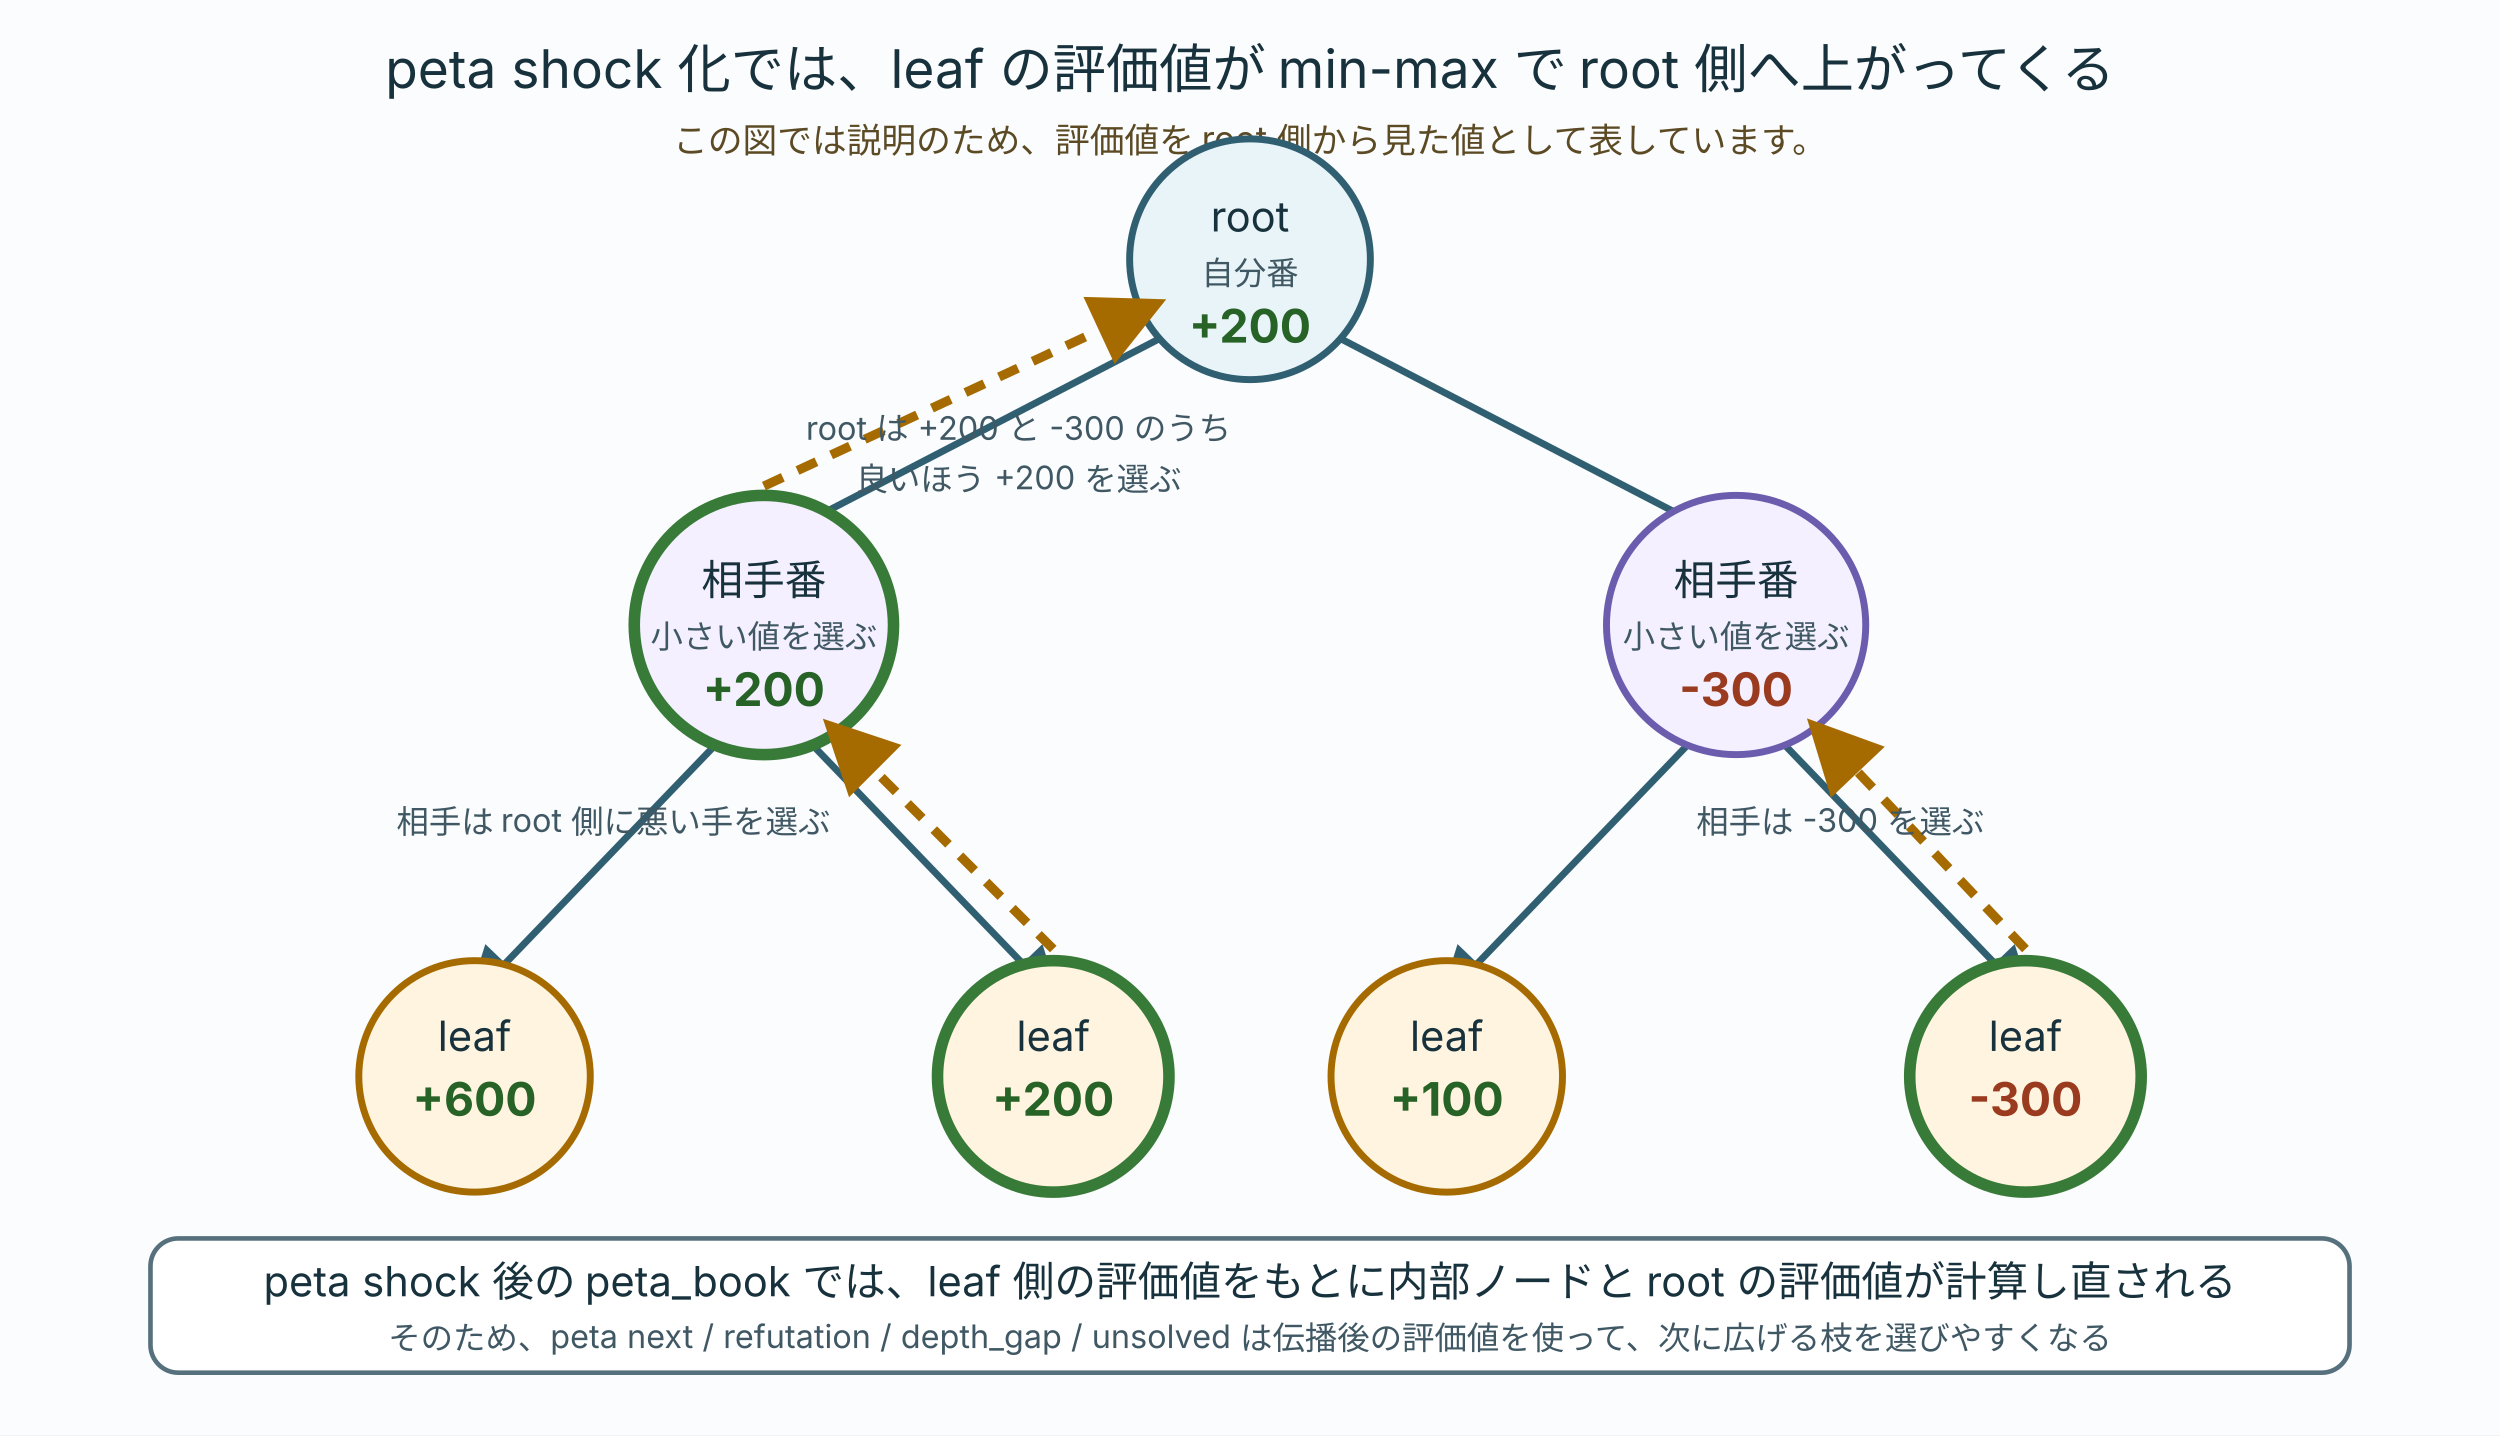
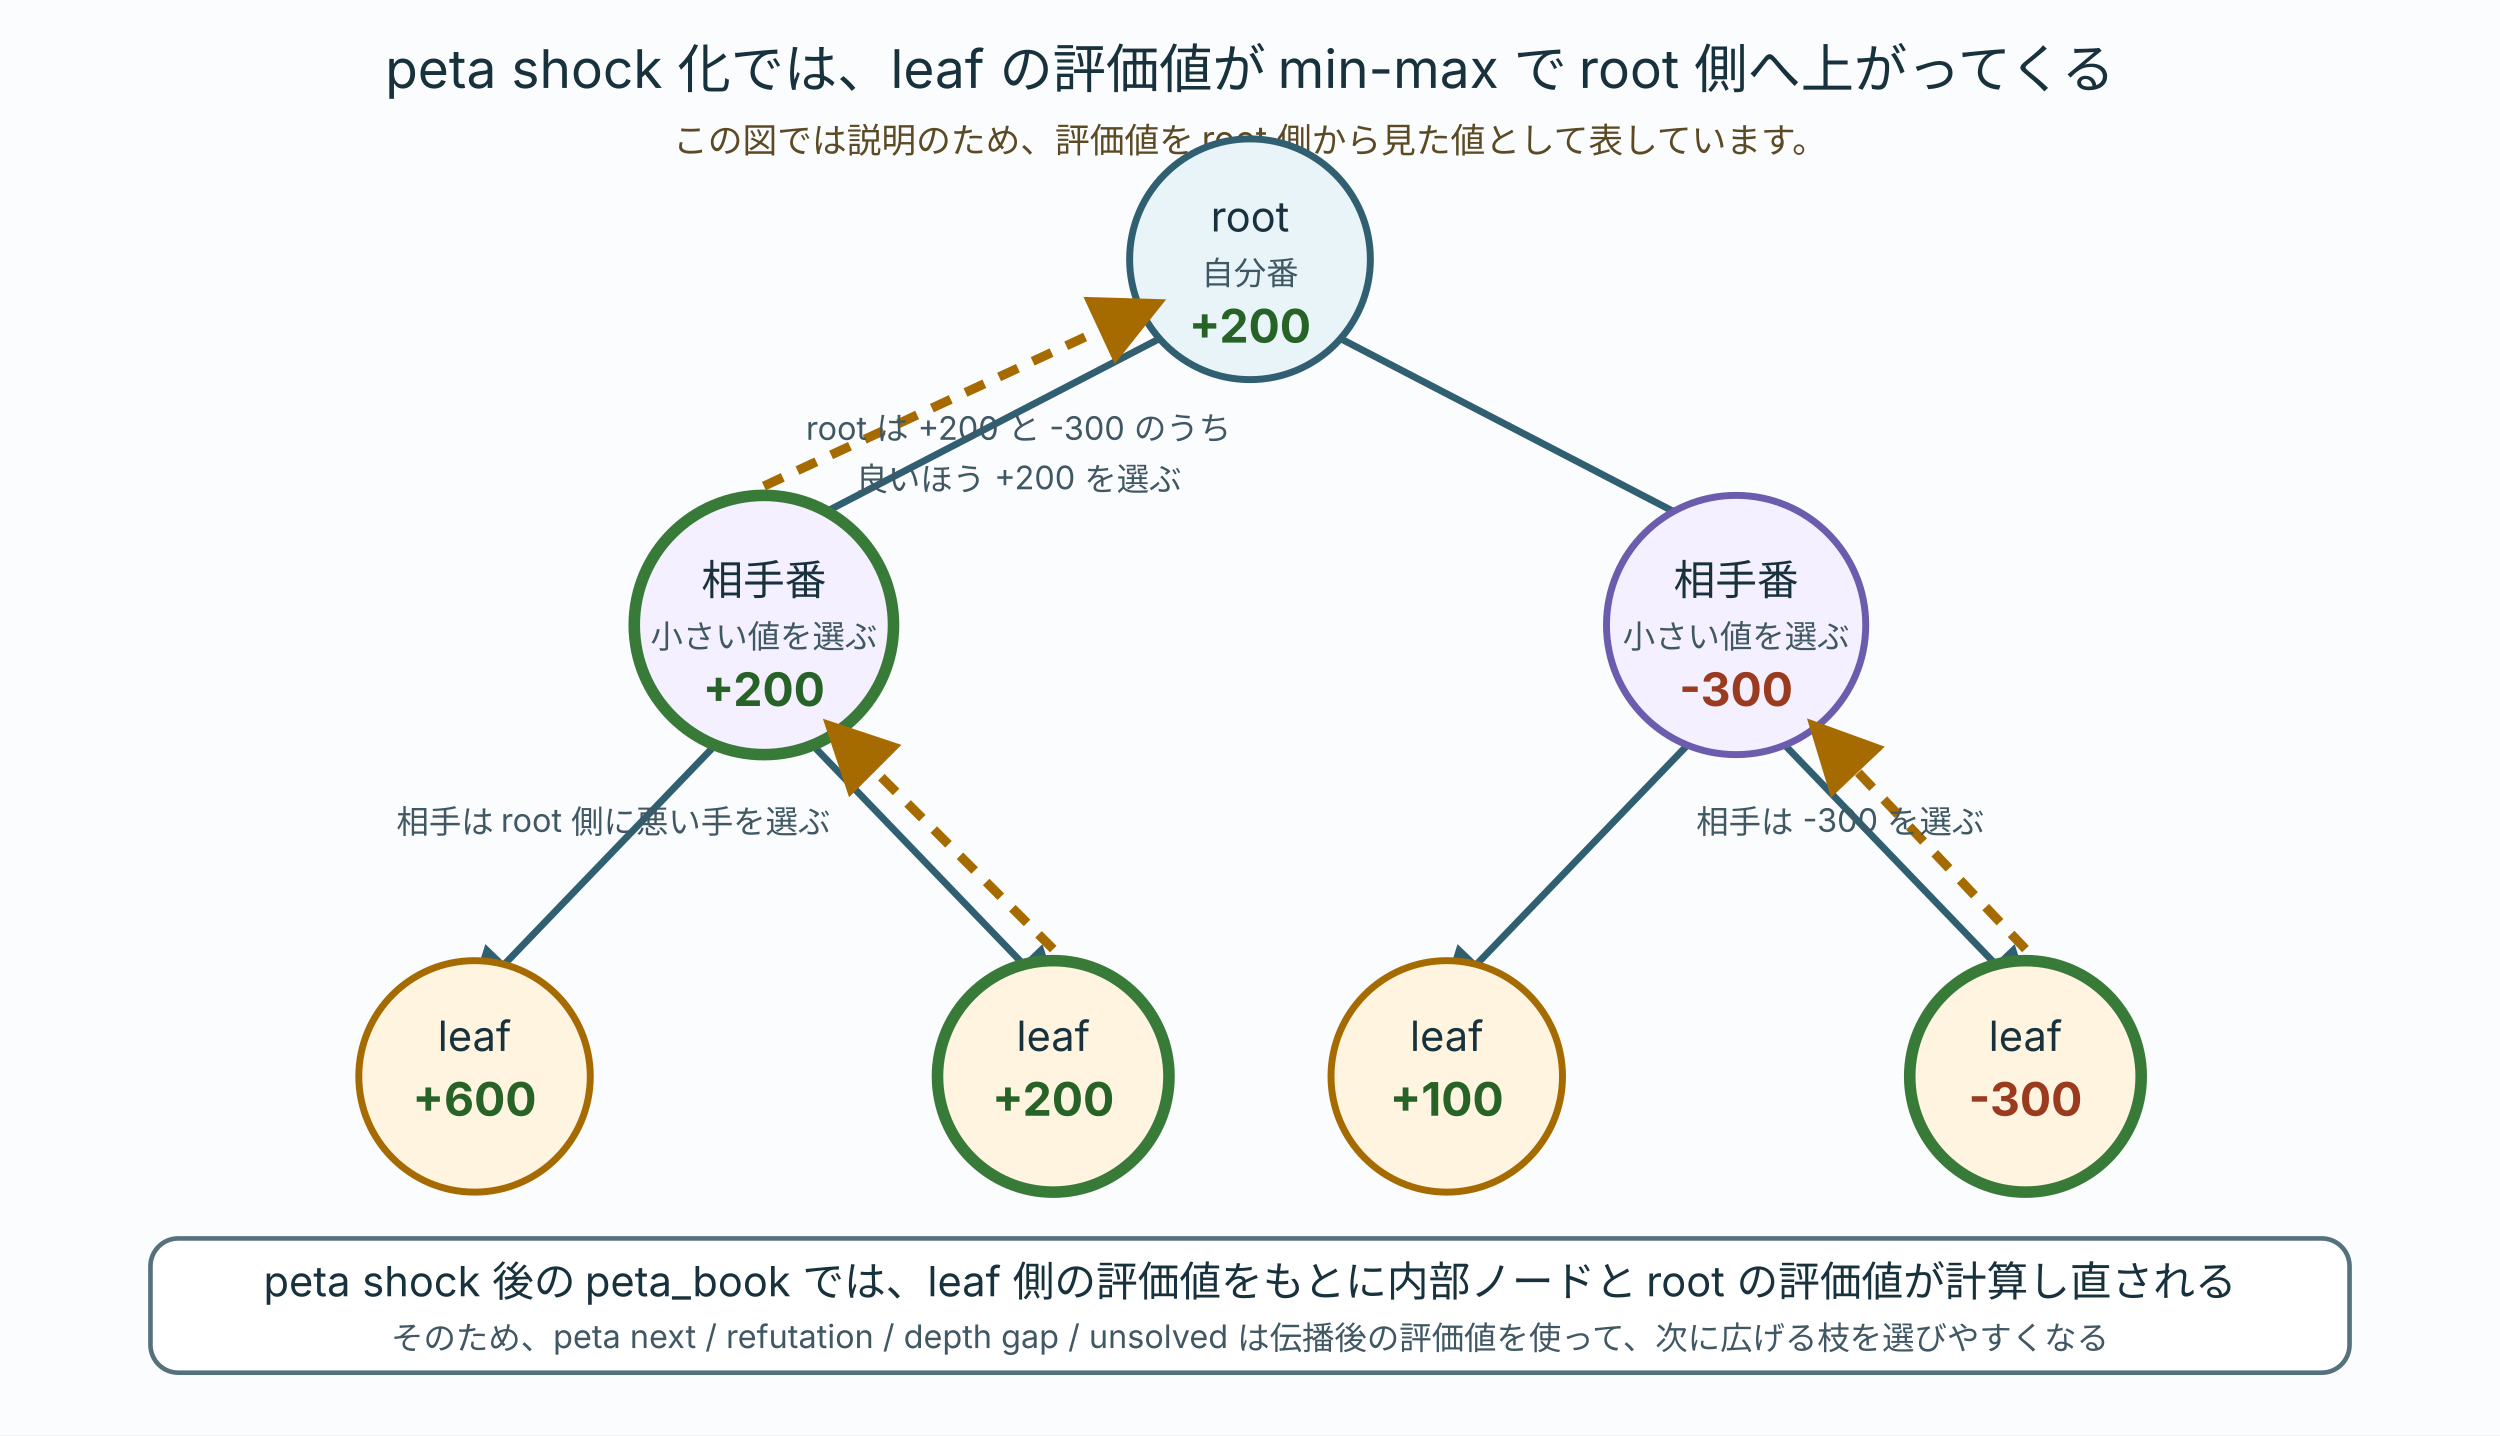
<svg xmlns="http://www.w3.org/2000/svg" width="1080" height="620" viewBox="0 0 1080 620" role="img" aria-labelledby="title desc">
  <defs>
    <marker id="arrowUp" viewBox="0 0 10 10" refX="8" refY="5" markerWidth="8" markerHeight="8" orient="auto-start-reverse">
      <path d="M 0 0 L 10 5 L 0 10 z" fill="#a66b00" />
    </marker>
    <marker id="arrowDown" viewBox="0 0 10 10" refX="8" refY="5" markerWidth="8" markerHeight="8" orient="auto-start-reverse">
      <path d="M 0 0 L 10 5 L 0 10 z" fill="#315f72" />
    </marker>
    <style>
      .bg { fill: #fbfcfd; }
      .edge { stroke: #315f72; stroke-width: 3; fill: none; marker-end: url(#arrowDown); }
      .prop { stroke: #a66b00; stroke-width: 4; fill: none; marker-end: url(#arrowUp); stroke-dasharray: 9 7; }
      .node { fill: #ffffff; stroke: #315f72; stroke-width: 2; }
      .root { fill: #e8f4f8; stroke: #315f72; stroke-width: 3; }
      .opponent { fill: #f4f0ff; stroke: #6b5cad; stroke-width: 3; }
      .leaf { fill: #fff4df; stroke: #a66b00; stroke-width: 3; }
      .chosen { stroke: #387a38; stroke-width: 5; }
      .box { fill: #ffffff; stroke: #56707d; stroke-width: 2; }
      .text { font-family: -apple-system, BlinkMacSystemFont, "Segoe UI", sans-serif; fill: #18323d; font-size: 18px; text-anchor: middle; }
      .small { font-size: 14px; fill: #405864; }
      .note { font-size: 15px; fill: #5b4a24; }
      .score { font-size: 20px; font-weight: 700; fill: #18323d; }
      .good { fill: #276227; }
      .bad { fill: #9a3b20; }
      .mono { font-family: ui-monospace, SFMono-Regular, Menlo, Consolas, monospace; font-size: 14px; fill: #405864; }
    </style>
  </defs>
  <rect class="bg" x="0" y="0" width="1080" height="620" />
  <text class="text" x="540" y="38" style="font-size:23px">peta shock 化では、leaf の評価値が min-max で root 側へ上がってくる</text>
  <text class="text note" x="540" y="66">この図では説明のため、評価値を root 側から見た値として表しています。</text>
  <path class="edge" d="M 540 126 L 330 235" />
  <path class="edge" d="M 540 126 L 750 235" />
  <path class="edge" d="M 330 300 L 205 430" />
  <path class="edge" d="M 330 300 L 455 430" />
  <path class="edge" d="M 750 300 L 625 430" />
  <path class="edge" d="M 750 300 L 875 430" />
  <circle class="node root" cx="540" cy="112" r="52" />
  <text class="text" x="540" y="100">root</text>
  <text class="text small" x="540" y="123">自分番</text>
  <text class="text score good" x="540" y="148">+200</text>
  <circle class="node opponent chosen" cx="330" cy="270" r="56" />
  <text class="text" x="330" y="257">相手番</text>
  <text class="text small" x="330" y="280">小さい値を選ぶ</text>
  <text class="text score good" x="330" y="305">+200</text>
  <circle class="node opponent" cx="750" cy="270" r="56" />
  <text class="text" x="750" y="257">相手番</text>
  <text class="text small" x="750" y="280">小さい値を選ぶ</text>
  <text class="text score bad" x="750" y="305">-300</text>
  <circle class="node leaf" cx="205" cy="465" r="50" />
  <text class="text" x="205" y="454">leaf</text>
  <text class="text score good" x="205" y="482">+600</text>
  <circle class="node leaf chosen" cx="455" cy="465" r="50" />
  <text class="text" x="455" y="454">leaf</text>
  <text class="text score good" x="455" y="482">+200</text>
  <circle class="node leaf" cx="625" cy="465" r="50" />
  <text class="text" x="625" y="454">leaf</text>
  <text class="text score good" x="625" y="482">+100</text>
  <circle class="node leaf chosen" cx="875" cy="465" r="50" />
  <text class="text" x="875" y="454">leaf</text>
  <text class="text score bad" x="875" y="482">-300</text>
  <path class="prop" d="M 455 410 L 360 315" />
  <path class="prop" d="M 875 410 L 785 315" />
  <path class="prop" d="M 330 210 L 498 132" />
  <text class="text small" x="265" y="360">相手は root 側に悪い手を選ぶ</text>
  <text class="text small" x="795" y="360">相手は -300 を選ぶ</text>
  <text class="text small" x="440" y="190">root は +200 と -300 のうち</text>
  <text class="text small" x="440" y="212">良いほう +200 を選ぶ</text>
  <rect class="box" x="65" y="535" width="950" height="58" rx="12" />
  <text class="text" x="540" y="560">peta shock 後の peta_book では、leaf 側の評価値をもとに内部ノードと root の評価値が計算し直される</text>
-   <text class="text small" x="540" y="583">そのため、peta next / refutation / depth_gap / unsolved は伝播後の評価値を使って、次に広げる枝を選びやすくなる</text>
+   <text class="text small" x="540" y="583">そのため、peta next / refutation / depth gap / unsolved は伝播後の評価値を使って、次に広げる枝を選びやすくなる</text>
</svg>
